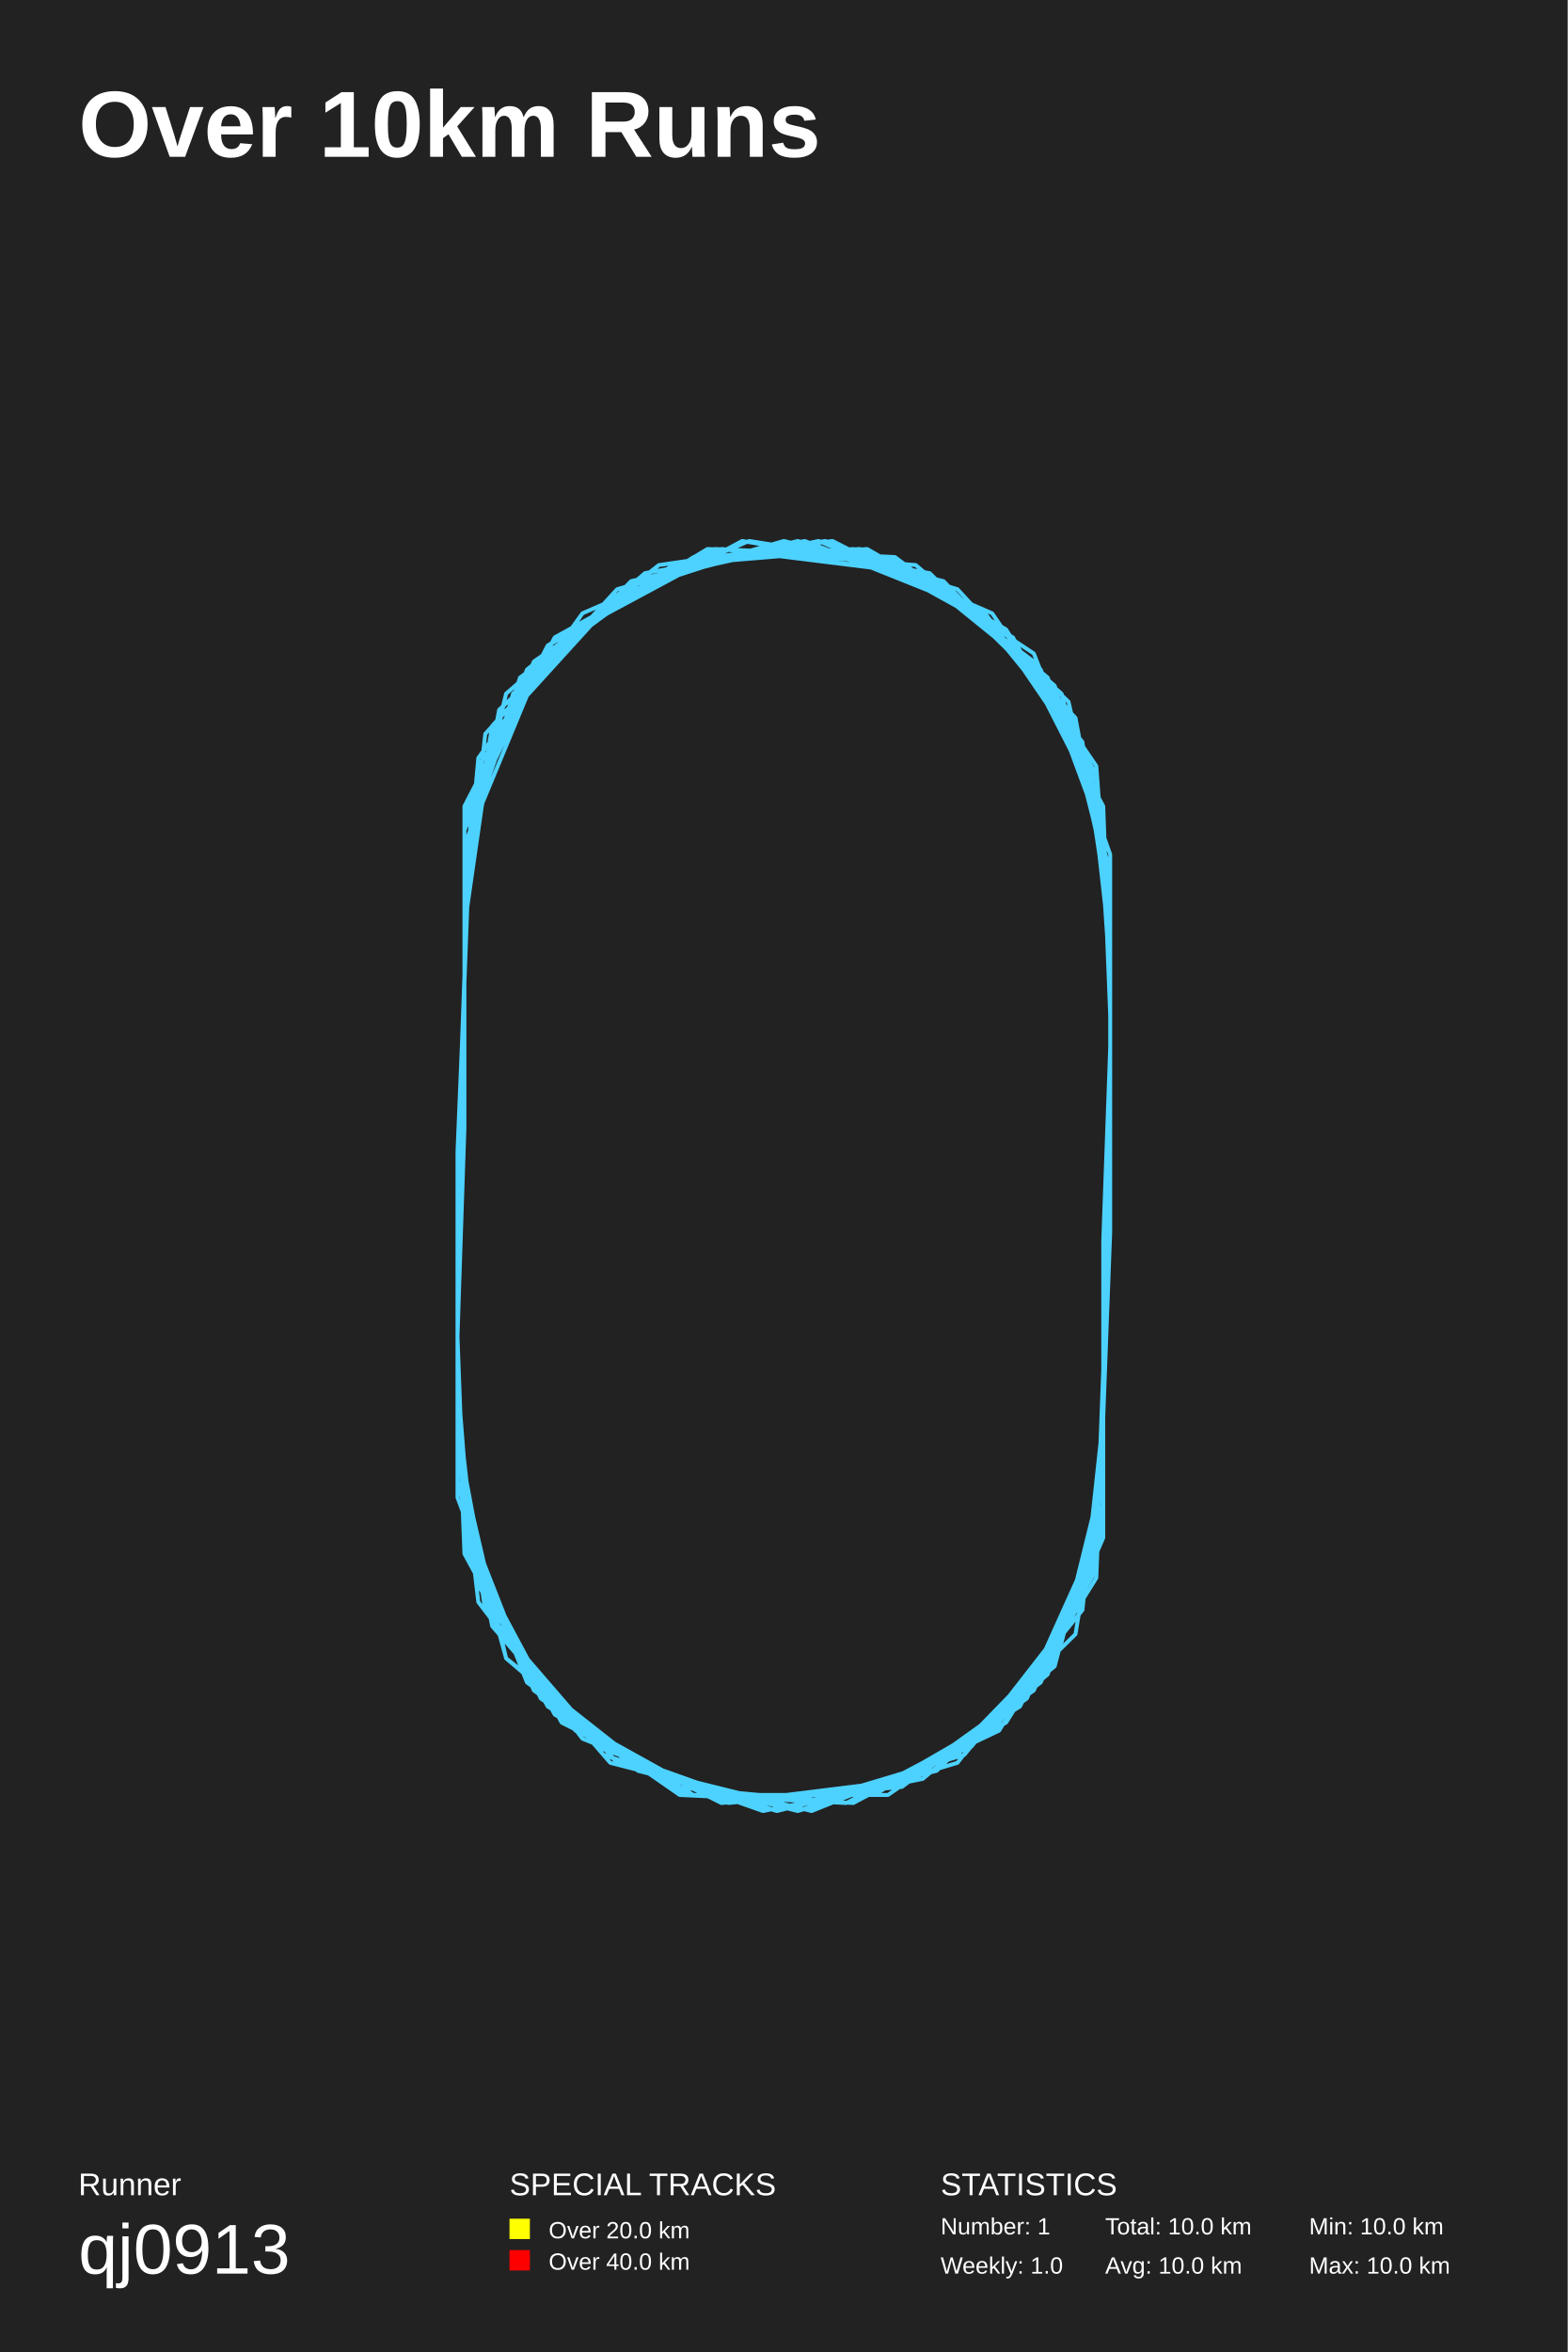
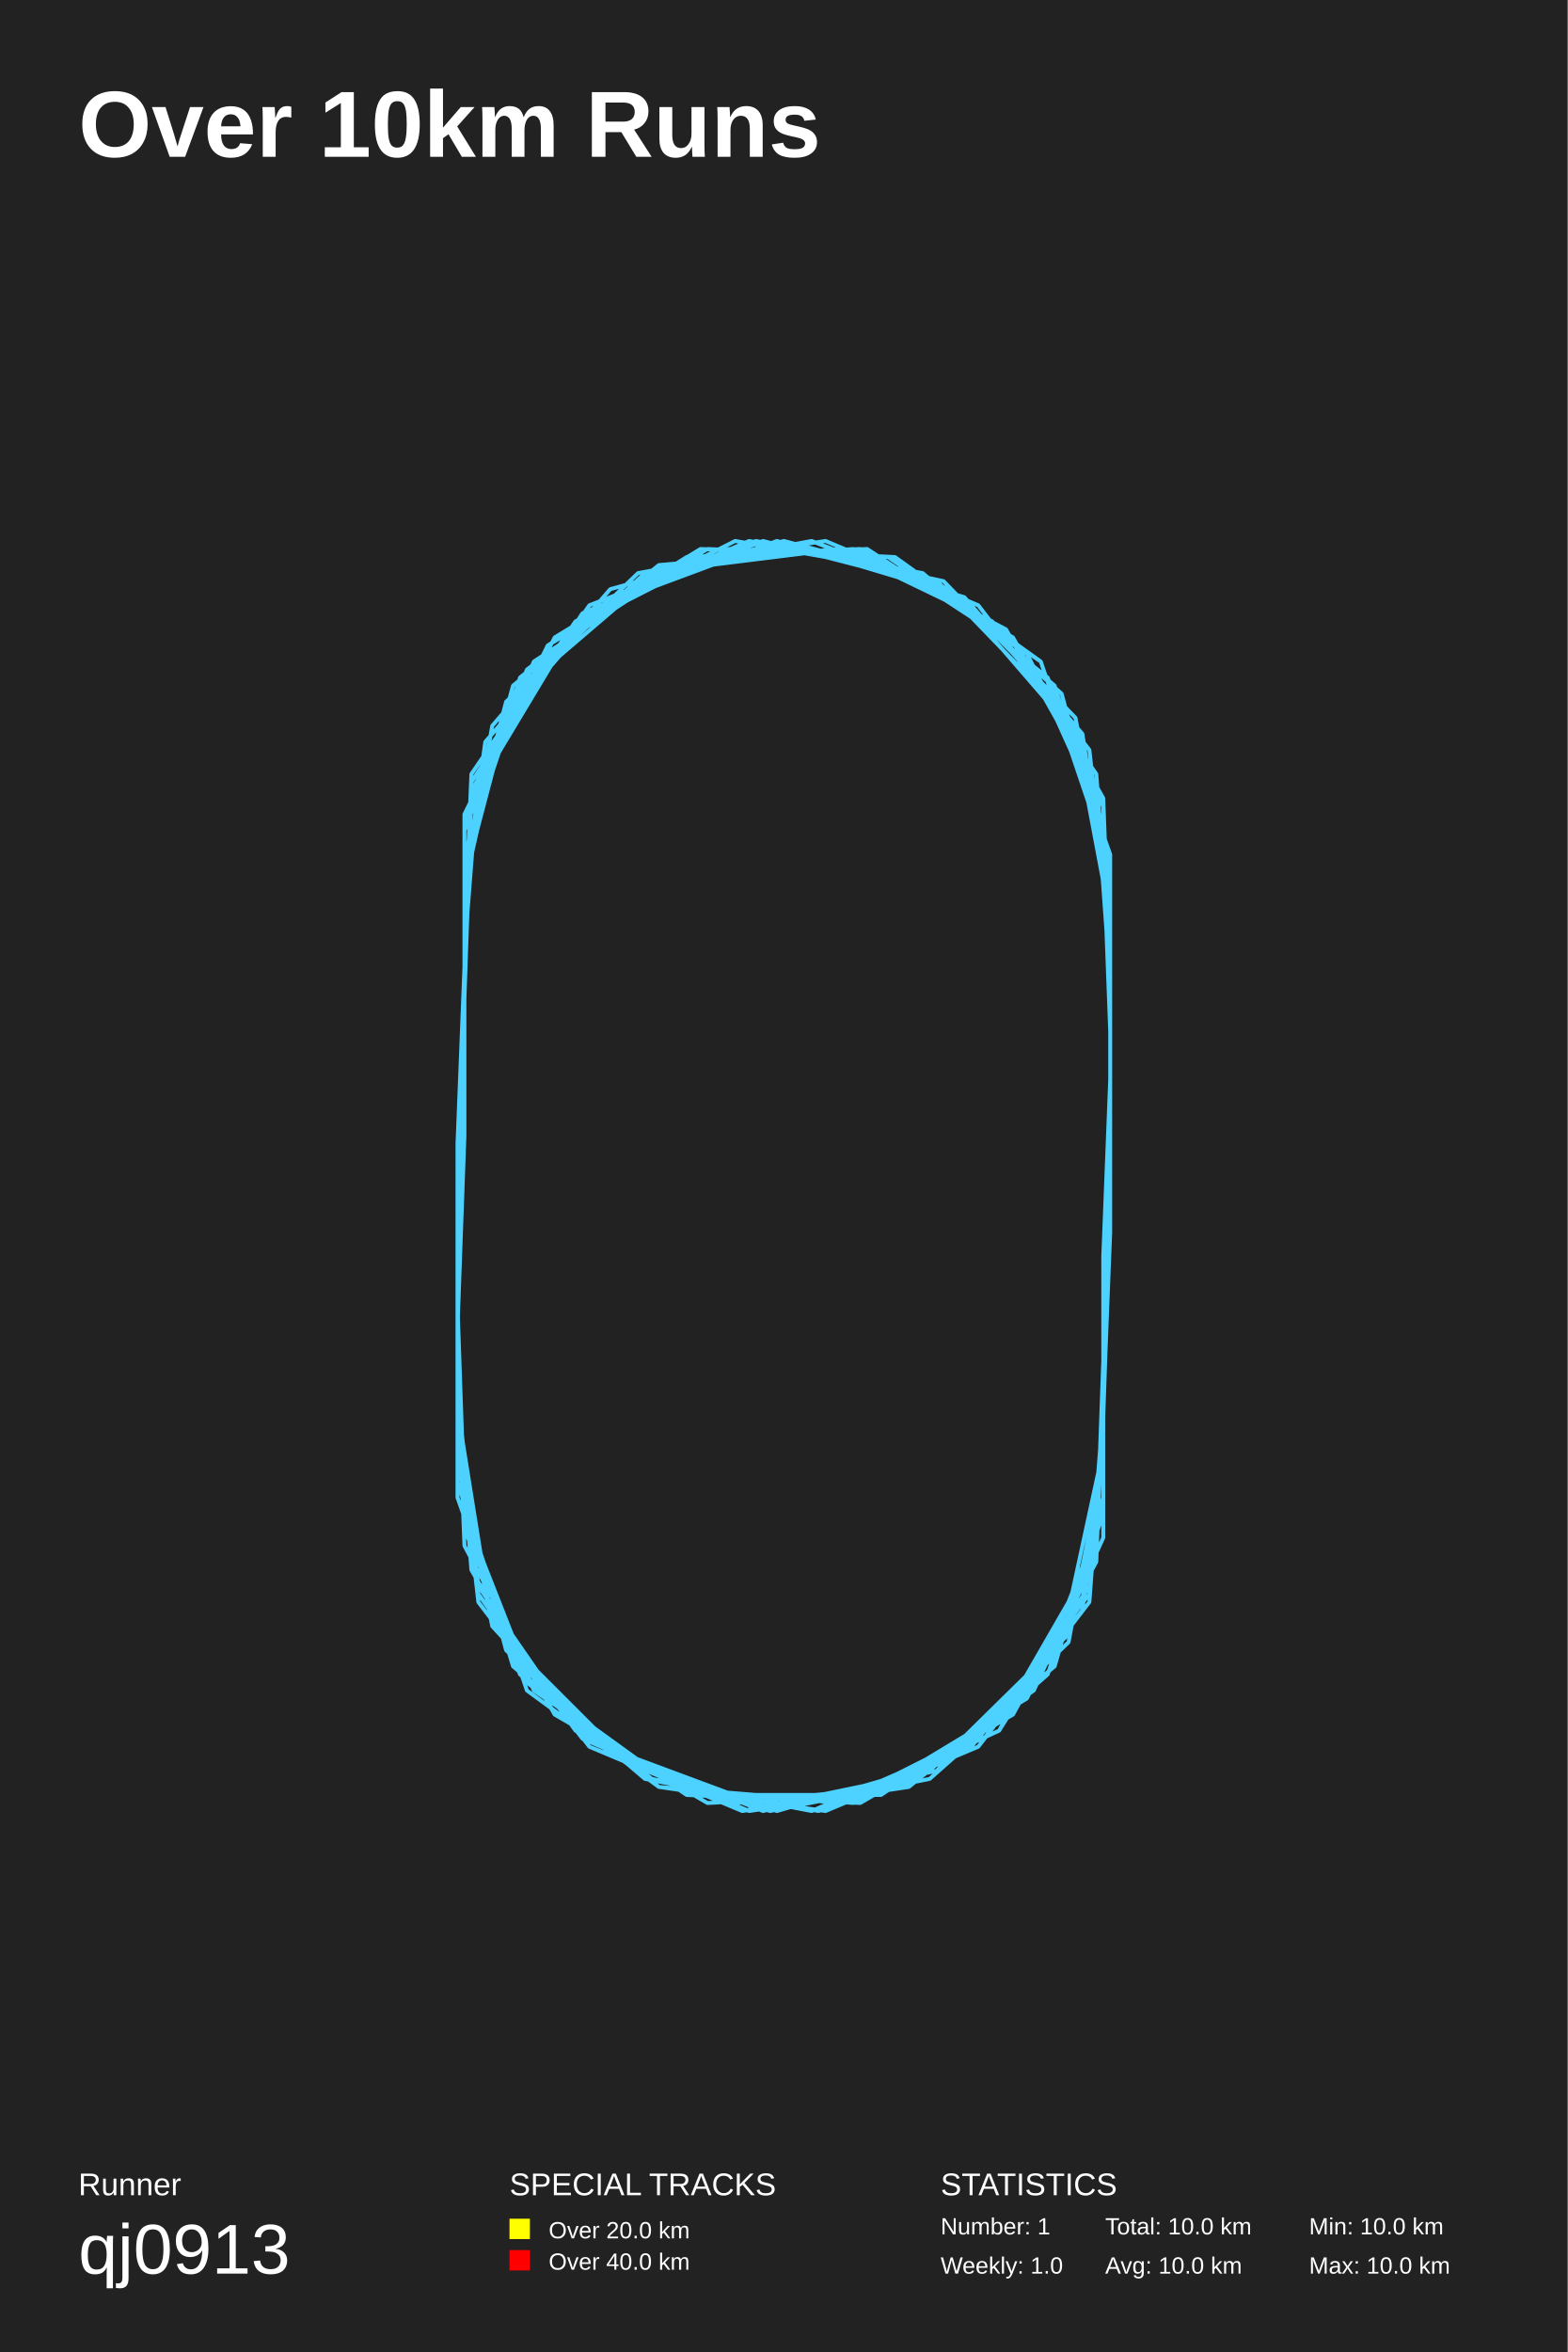
<svg xmlns="http://www.w3.org/2000/svg" baseProfile="full" height="300mm" version="1.1" viewBox="0,0,200,300" width="200mm">
  <defs />
  <rect fill="#222222" height="300" width="200" x="0" y="0" />
  <text fill="#FFFFFF" style="font-size:12px; font-family:Arial; font-weight:bold;" x="10" y="20">Over 10km Runs</text>
  <text fill="#FFFFFF" style="font-size:4px; font-family:Arial" x="10" y="280">Runner</text>
  <text fill="#FFFFFF" style="font-size:9px; font-family:Arial" x="10" y="290">qj0913</text>
  <text fill="#FFFFFF" style="font-size:4px; font-family:Arial" x="65" y="280">SPECIAL TRACKS</text>
  <rect fill="yellow" height="2.6" width="2.6" x="65" y="283" />
  <text fill="#FFFFFF" style="font-size:3px; font-family:Arial" x="70" y="285.5">Over 20.0 km</text>
  <rect fill="red" height="2.6" width="2.6" x="65" y="287" />
  <text fill="#FFFFFF" style="font-size:3px; font-family:Arial" x="70" y="289.5">Over 40.0 km</text>
  <text fill="#FFFFFF" style="font-size:4px; font-family:Arial" x="120" y="280">STATISTICS</text>
  <text fill="#FFFFFF" style="font-size:3px; font-family:Arial" x="120" y="285">Number: 1</text>
  <text fill="#FFFFFF" style="font-size:3px; font-family:Arial" x="120" y="290">Weekly: 1.0</text>
  <text fill="#FFFFFF" style="font-size:3px; font-family:Arial" x="141" y="285">Total: 10.0 km</text>
  <text fill="#FFFFFF" style="font-size:3px; font-family:Arial" x="141" y="290">Avg: 10.0 km</text>
  <text fill="#FFFFFF" style="font-size:3px; font-family:Arial" x="167" y="285">Min: 10.0 km</text>
  <text fill="#FFFFFF" style="font-size:3px; font-family:Arial" x="167" y="290">Max: 10.0 km</text>
-   <polyline fill="none" opacity="1" points="59.251,113.089 59.251,139.747 58.365,164.355 58.365,191.013 67.223,214.595 87.598,228.949 108.859,229.975 130.119,217.671 139.864,198.19 140.749,174.608 141.635,150 141.635,127.443 140.749,102.836 129.233,81.304 108.859,70.025 85.826,72.076 66.337,86.431 59.251,108.988 59.251,132.57 58.365,148.975 58.365,173.583 59.251,197.165 70.767,218.696 92.027,229.975 115.06,227.924 132.777,214.595 140.749,193.064 140.749,169.481 141.635,146.924 141.635,122.317 139.864,98.734 125.69,78.228 104.429,69.0 81.397,74.127 63.68,90.532 59.251,114.114 59.251,137.697 58.365,161.279 58.365,185.886 62.794,207.418 78.739,224.848 99.114,231.0 119.489,225.873 135.434,209.469 140.749,187.937 140.749,164.355 141.635,140.772 141.635,118.215 138.092,94.633 123.918,77.203 102.658,69.0 78.739,75.152 61.908,93.608 59.251,117.19 59.251,138.722 58.365,161.279 58.365,183.836 62.794,207.418 76.968,223.823 97.342,231.0 117.717,226.899 133.663,213.57 140.749,192.038 140.749,169.481 141.635,145.899 141.635,123.342 139.864,99.76 128.347,80.279 110.63,70.025 85.826,72.076 68.109,84.38 59.251,104.886 59.251,128.469 58.365,150 58.365,171.532 59.251,193.064 68.109,215.62 86.712,228.949 107.973,229.975 128.347,219.722 139.864,199.215 140.749,175.633 141.635,151.026 141.635,128.469 140.749,105.912 131.891,83.355 113.288,71.051 90.256,70.025 69.881,82.329 59.251,102.836 59.251,126.418 58.365,147.95 58.365,170.507 59.251,194.089 67.223,214.595 85.826,227.924 107.973,229.975 127.462,220.747 139.864,200.241 140.749,179.734 141.635,157.178 141.635,133.595 141.635,111.038 134.548,87.456 117.717,73.101 95.571,69.0 74.31,78.228 61.022,97.709 59.251,118.215 59.251,143.848 58.365,165.38 58.365,188.962 64.566,211.519 81.397,225.873 101.772,231.0 122.146,223.823 135.434,209.469 140.749,188.962 140.749,165.38 141.635,142.823 141.635,121.291 139.864,97.709 126.576,78.228 105.315,69.0 84.055,72.076 67.223,85.405 59.251,107.962 59.251,129.494 58.365,152.051 58.365,173.583 59.251,196.139 70.767,218.696 88.484,228.949 111.516,228.949 130.119,217.671 139.864,198.19 140.749,175.633 141.635,153.076 141.635,128.469 140.749,104.886 131.891,84.38 114.174,71.051 91.141,70.025 70.767,81.304 59.251,103.861 59.251,127.443 58.365,150 58.365,174.608 59.251,196.139 68.995,216.646 86.712,228.949 107.973,229.975 127.462,219.722 139.864,200.241 140.749,179.734 141.635,157.178 141.635,134.621 141.635,112.064 136.32,90.532 122.146,75.152 101.772,69.0 81.397,74.127 64.566,88.481 59.251,110.013 59.251,130.519 58.365,153.076 58.365,175.633 59.251,198.19 69.881,217.671 88.484,228.949 108.859,229.975 128.347,219.722 139.864,201.266 140.749,178.709 141.635,157.178 141.635,133.595 141.635,113.089 136.32,89.506 121.261,75.152 100,69.0 78.739,75.152 62.794,92.582 59.251,114.114 59.251,136.671 58.365,159.228 58.365,181.785 61.022,204.342 74.31,221.772 94.685,229.975 114.174,227.924 132.777,214.595 140.749,196.139 140.749,170.507 141.635,150 141.635,126.418 140.749,103.861 129.233,81.304 109.744,70.025 88.484,71.051 68.109,84.38 59.251,105.912 59.251,130.519 58.365,154.102 58.365,178.709 61.022,202.291 73.424,220.747 92.913,229.975 114.174,227.924 131.891,215.62 140.749,195.114 140.749,173.583 141.635,151.026 141.635,129.494 140.749,106.937 132.777,85.405 115.06,72.076 95.571,69.0 74.31,78.228 61.022,96.684 59.251,116.165 59.251,139.747 58.365,163.329 58.365,185.886 62.794,207.418 76.082,222.798 99.114,231.0 119.489,225.873 135.434,209.469 140.749,188.962 140.749,165.38 141.635,141.798 141.635,119.241 138.978,96.684 125.69,78.228 105.315,69.0 82.283,73.101 64.566,88.481 59.251,112.064 59.251,135.646 58.365,159.228 58.365,182.81 61.908,205.367 76.968,223.823 99.114,231.0 119.489,225.873 137.206,208.443 140.749,186.912 140.749,163.329 141.635,140.772 141.635,115.14 137.206,91.557 120.375,74.127 100,69.0 77.854,76.177 62.794,92.582 59.251,116.165 59.251,138.722 58.365,162.304 58.365,183.836 62.794,207.418 77.854,224.848 101.772,231.0 122.146,224.848 138.092,204.342 140.749,182.81 140.749,159.228 141.635,136.671 141.635,113.089 135.434,88.481 117.717,73.101 92.913,70.025 70.767,81.304 60.136,101.81 59.251,125.393 58.365,146.924 58.365,171.532 59.251,195.114 68.995,216.646 87.598,228.949 113.288,228.949 131.005,216.646 140.749,194.089 140.749,172.557 141.635,146.924 141.635,125.393 139.864,98.734 128.347,80.279 106.201,69.0 84.055,72.076 65.452,88.481 59.251,110.013 59.251,134.621 58.365,157.178 58.365,182.81 62.794,206.393 78.739,224.848 99.114,231.0 123.032,223.823 138.092,205.367 140.749,180.76 140.749,158.203 141.635,133.595 141.635,111.038 134.548,87.456 116.831,73.101 92.027,70.025 70.767,81.304 59.251,102.836 59.251,124.367 58.365,148.975 58.365,171.532 59.251,196.139 68.109,215.62 87.598,228.949 111.516,228.949 130.119,217.671 140.749,194.089 140.749,170.507 141.635,145.899 141.635,121.291 138.978,97.709 125.69,78.228 102.658,69.0 80.511,74.127 63.68,91.557 59.251,114.114 59.251,137.697 58.365,161.279 58.365,183.836 62.794,207.418 78.739,224.848 103.543,231.0 123.918,222.798 138.092,205.367 140.749,180.76 141.635,157.178 141.635,133.595 141.635,108.988 133.663,86.431 116.831,72.076 92.027,70.025 70.767,81.304 59.251,104.886 59.251,129.494 58.365,152.051 58.365,175.633 60.136,198.19 71.653,219.722 92.027,229.975 114.174,227.924 131.891,215.62 140.749,194.089 140.749,170.507 141.635,145.899 141.635,122.317 139.864,98.734 125.69,78.228 104.429,69.0 80.511,74.127 62.794,93.608 59.251,118.215 59.251,143.848 58.365,170.507 59.251,196.139 69.881,217.671 92.027,229.975 116.831,226.899 134.548,212.544 140.749,188.962 140.749,164.355 141.635,138.722 141.635,114.114 136.32,90.532 118.603,73.101 94.685,69.0 69.881,82.329 59.251,107.962 59.251,132.57 58.365,160.253 58.365,184.861 64.566,211.519 86.712,228.949" stroke="#4DD2FF" stroke-dasharray="none" stroke-linecap="round" stroke-linejoin="round" stroke-width="0.5" />
+   <polyline fill="none" opacity="1" points="59.251,134.621 58.365,159.228 58.365,186.912 64.566,210.494 84.055,227.924 105.315,231.0 127.462,220.747 138.978,202.291 140.749,179.734 141.635,154.102 141.635,131.545 140.749,107.962 132.777,84.38 113.288,71.051 90.256,70.025 69.881,82.329 59.251,104.886 59.251,127.443 59.251,144.874 58.365,167.431 59.251,193.064 68.109,215.62 87.598,228.949 110.63,228.949 131.005,216.646 139.864,198.19 140.749,173.583 141.635,151.026 141.635,126.418 140.749,102.836 129.233,81.304 108.859,70.025 84.055,72.076 66.337,86.431 59.251,108.988 59.251,133.595 58.365,157.178 58.365,180.76 61.022,204.342 75.196,222.798 95.571,231.0 116.831,226.899 133.663,213.57 140.749,192.038 140.749,168.456 141.635,144.874 141.635,122.317 139.864,98.734 126.576,79.253 107.087,70.025 82.283,73.101 64.566,89.506 59.251,113.089 59.251,134.621 58.365,156.152 58.365,180.76 61.022,203.317 74.31,221.772 93.799,229.975 114.174,227.924 131.891,215.62 140.749,196.139 140.749,173.583 141.635,150 141.635,128.469 140.749,104.886 131.005,83.355 114.174,71.051 89.37,70.025 70.767,81.304 60.136,101.81 59.251,123.342 58.365,145.899 58.365,167.431 58.365,188.962 65.452,212.544 82.283,226.899 103.543,231.0 124.804,222.798 138.978,204.342 140.749,180.76 141.635,155.127 141.635,131.545 141.635,108.988 133.663,86.431 116.831,73.101 93.799,69.0 73.424,79.253 60.136,98.734 59.251,122.317 59.251,143.848 58.365,166.405 58.365,188.962 65.452,211.519 82.283,226.899 104.429,231.0 123.918,222.798 138.092,205.367 140.749,182.81 140.749,160.253 141.635,137.697 141.635,115.14 137.206,91.557 121.261,75.152 100,69.0 77.854,76.177 61.908,94.633 59.251,114.114 59.251,138.722 58.365,161.279 58.365,184.861 62.794,207.418 77.854,223.823 98.228,231.0 118.603,226.899 133.663,213.57 140.749,193.064 140.749,169.481 141.635,146.924 141.635,125.393 140.749,101.81 129.233,81.304 109.744,70.025 87.598,71.051 69.881,82.329 59.251,103.861 59.251,125.393 58.365,148.975 58.365,169.481 59.251,192.038 67.223,215.62 84.055,227.924 107.087,229.975 127.462,219.722 138.978,202.291 140.749,179.734 141.635,157.178 141.635,132.57 141.635,110.013 134.548,87.456 117.717,73.101 95.571,69.0 74.31,78.228 60.136,99.76 59.251,123.342 59.251,144.874 58.365,169.481 59.251,192.038 66.337,213.57 83.169,226.899 103.543,231.0 124.804,221.772 138.978,203.317 140.749,183.836 140.749,161.279 141.635,138.722 141.635,116.165 138.092,94.633 124.804,77.203 105.315,69.0 84.94,72.076 67.223,85.405 59.251,105.912 59.251,126.418 58.365,148.975 58.365,171.532 59.251,194.089 67.223,214.595 84.055,227.924 105.315,231.0 124.804,222.798 138.092,204.342 140.749,182.81 140.749,161.279 141.635,137.697 141.635,117.19 138.092,93.608 123.918,77.203 103.543,69.0 82.283,73.101 64.566,89.506 59.251,110.013 59.251,132.57 58.365,155.127 58.365,177.684 60.136,200.241 70.767,218.696 90.256,229.975 110.63,228.949 129.233,218.696 139.864,199.215 140.749,174.608 141.635,154.102 141.635,130.519 140.749,107.962 132.777,84.38 114.174,71.051 92.913,70.025 70.767,81.304 60.136,101.81 59.251,126.418 58.365,148.975 58.365,174.608 59.251,197.165 70.767,218.696 89.37,228.949 110.63,228.949 129.233,218.696 139.864,198.19 140.749,177.684 141.635,155.127 141.635,133.595 141.635,111.038 135.434,88.481 119.489,74.127 100,69.0 77.854,75.152 62.794,92.582 59.251,113.089 59.251,134.621 58.365,158.203 58.365,181.785 61.022,203.317 73.424,220.747 94.685,231.0 115.945,227.924 133.663,213.57 140.749,193.064 140.749,169.481 141.635,146.924 141.635,123.342 139.864,100.785 128.347,80.279 108.859,70.025 84.94,72.076 67.223,85.405 59.251,108.988 59.251,130.519 58.365,155.127 58.365,177.684 61.022,202.291 74.31,221.772 95.571,231.0 115.945,227.924 134.548,212.544 140.749,191.013 140.749,167.431 141.635,144.874 141.635,119.241 138.978,95.658 124.804,77.203 103.543,69.0 81.397,73.101 65.452,88.481 59.251,112.064 59.251,133.595 58.365,159.228 58.365,179.734 61.022,204.342 74.31,221.772 97.342,231.0 118.603,225.873 136.32,208.443 140.749,186.912 140.749,163.329 141.635,140.772 141.635,117.19 137.206,93.608 121.261,75.152 97.342,69.0 74.31,78.228 61.022,98.734 59.251,121.291 59.251,141.798 58.365,167.431 58.365,191.013 66.337,213.57 84.055,227.924 108.859,229.975 127.462,219.722 139.864,198.19 140.749,176.659 141.635,151.026 141.635,128.469 140.749,102.836 131.005,83.355 110.63,70.025 88.484,71.051 68.109,84.38 59.251,104.886 59.251,129.494 58.365,154.102 58.365,178.709 61.022,202.291 75.196,222.798 94.685,231.0 119.489,225.873 135.434,209.469 140.749,184.861 140.749,163.329 141.635,139.747 141.635,115.14 137.206,91.557 120.375,74.127 96.457,69.0 75.196,77.203 60.136,98.734 59.251,120.266 59.251,144.874 58.365,166.405 59.251,192.038 65.452,212.544 84.055,227.924 107.087,229.975 127.462,220.747 139.864,198.19 140.749,174.608 141.635,150 141.635,125.393 139.864,100.785 128.347,80.279 107.087,70.025 84.055,72.076 65.452,87.456 59.251,110.013 59.251,133.595 58.365,156.152 58.365,179.734 61.022,203.317 74.31,221.772 99.114,231.0 120.375,224.848 136.32,209.469 140.749,185.886 140.749,161.279 141.635,138.722 141.635,113.089 136.32,91.557 119.489,74.127 96.457,69.0 74.31,78.228 60.136,100.785 59.251,125.393 58.365,147.95 58.365,171.532 59.251,195.114 68.109,215.62 87.598,228.949 109.744,229.975 129.233,218.696 139.864,198.19 140.749,175.633 141.635,150 141.635,126.418 140.749,102.836 129.233,81.304 108.859,70.025 84.94,72.076 64.566,89.506 59.251,113.089 59.251,139.747 58.365,166.405 59.251,192.038 66.337,213.57 87.598,228.949 112.402,228.949 131.891,215.62 140.749,193.064 140.749,168.456 141.635,143.848 141.635,118.215 138.092,93.608 123.032,76.177 99.114,69.0 74.31,78.228 60.136,101.81 59.251,127.443 58.365,155.127 58.365,179.734 62.794,207.418 82.283,226.899" stroke="#4DD2FF" stroke-dasharray="none" stroke-linecap="round" stroke-linejoin="round" stroke-width="0.5" />
</svg>
